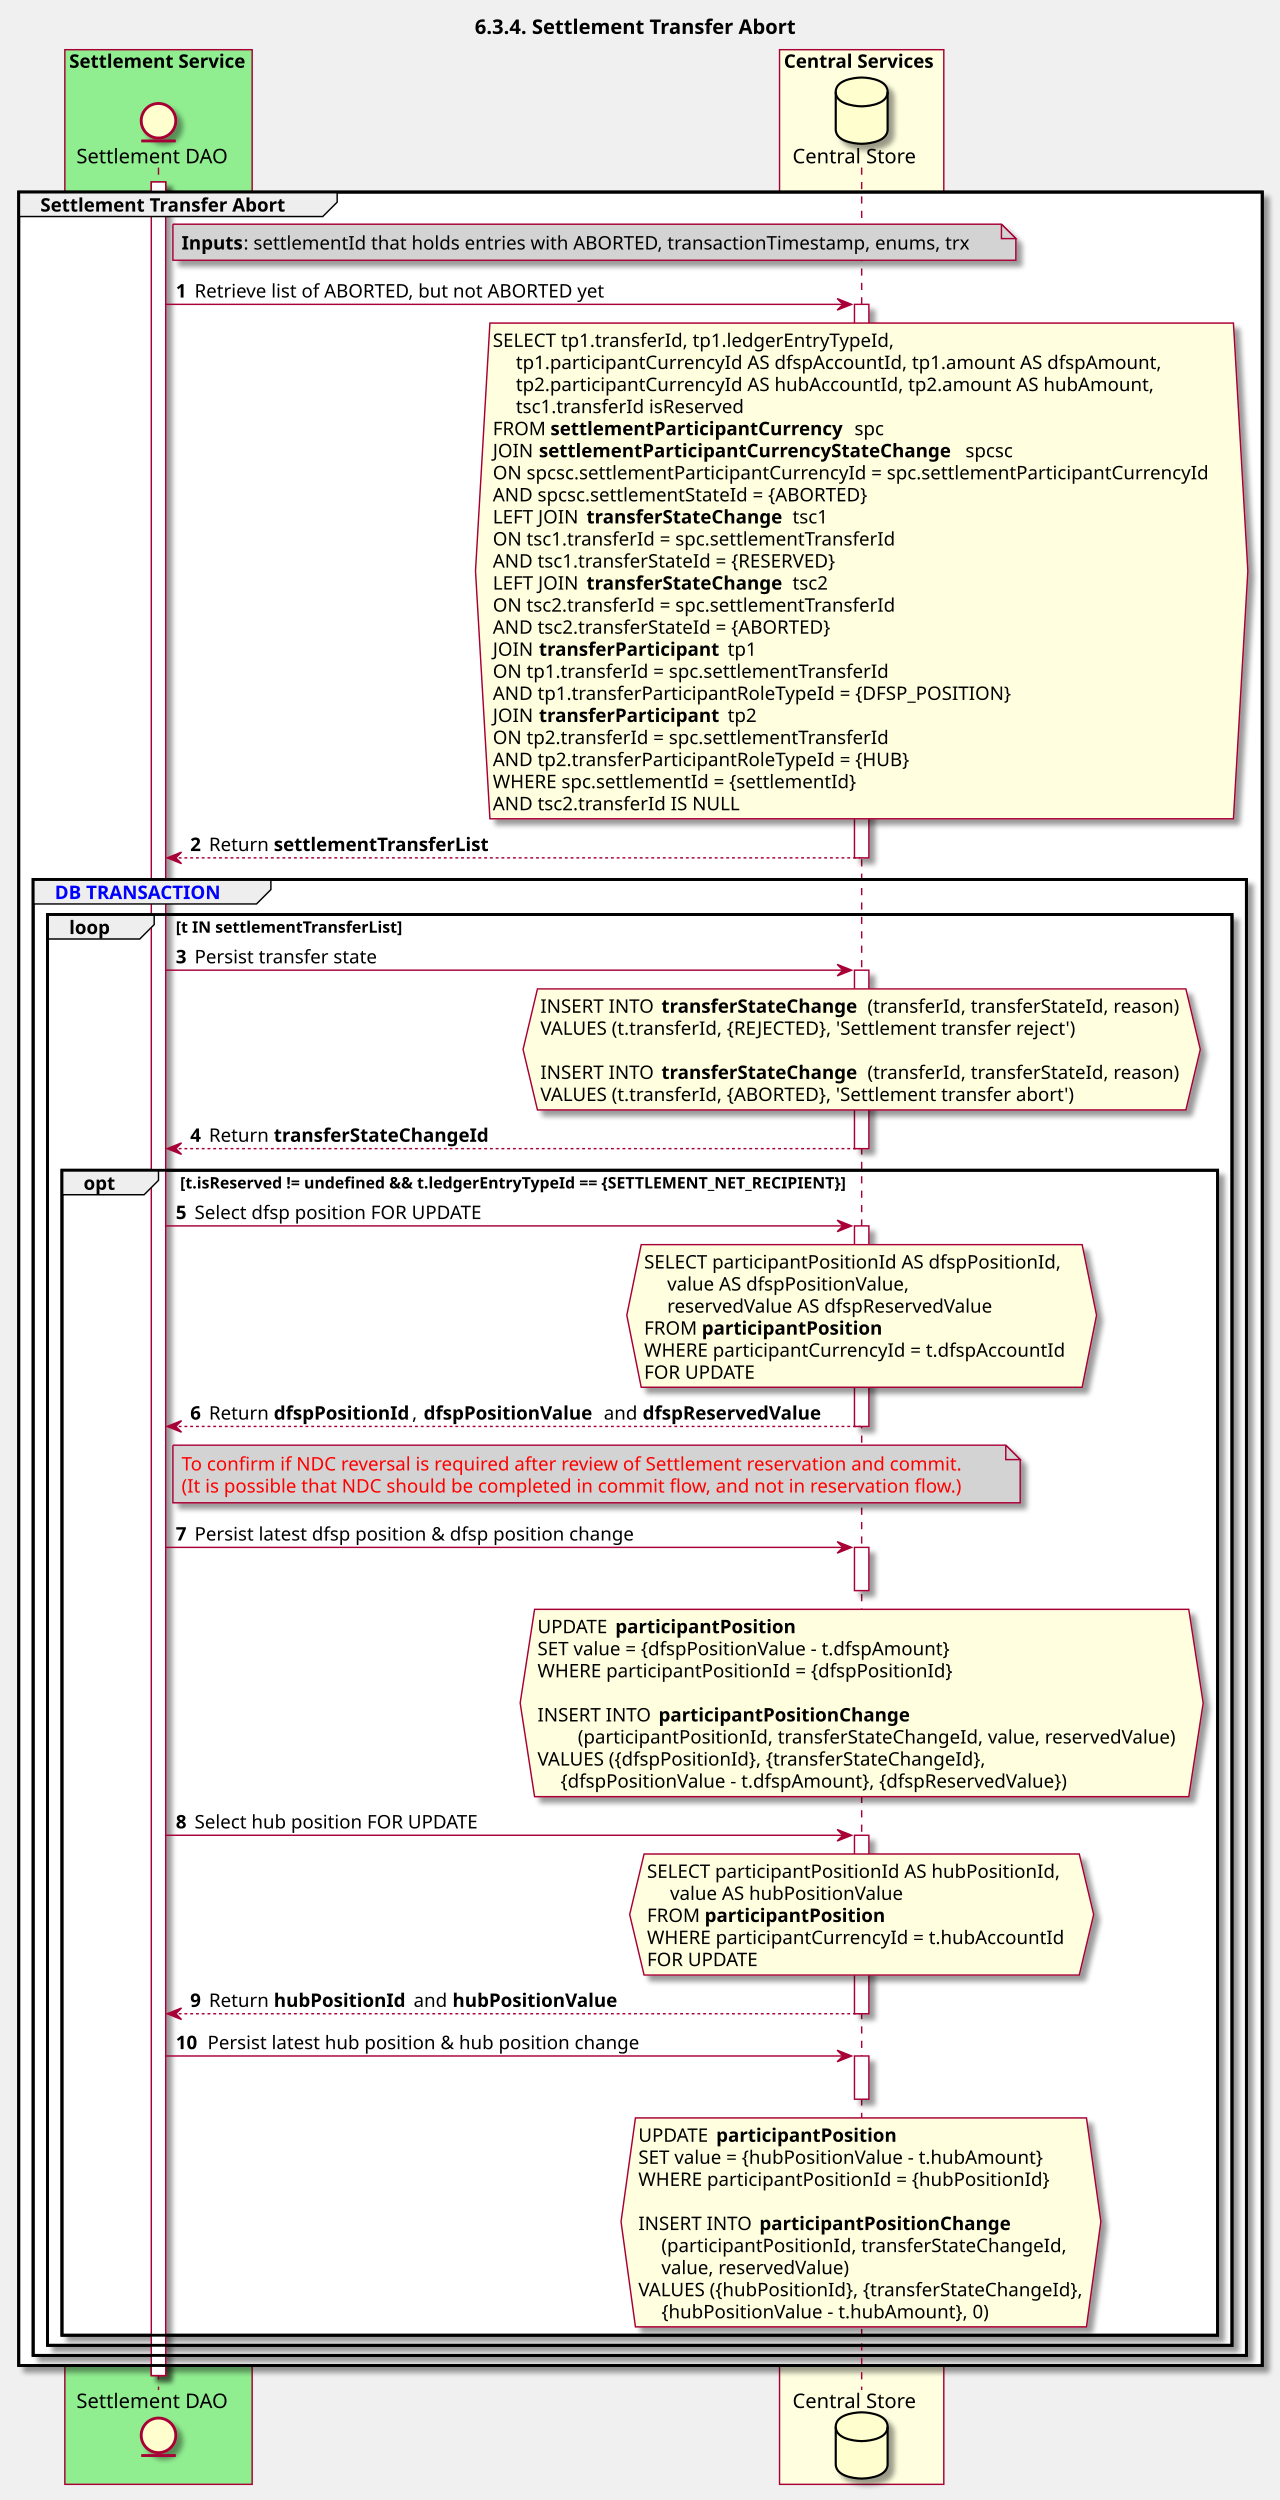
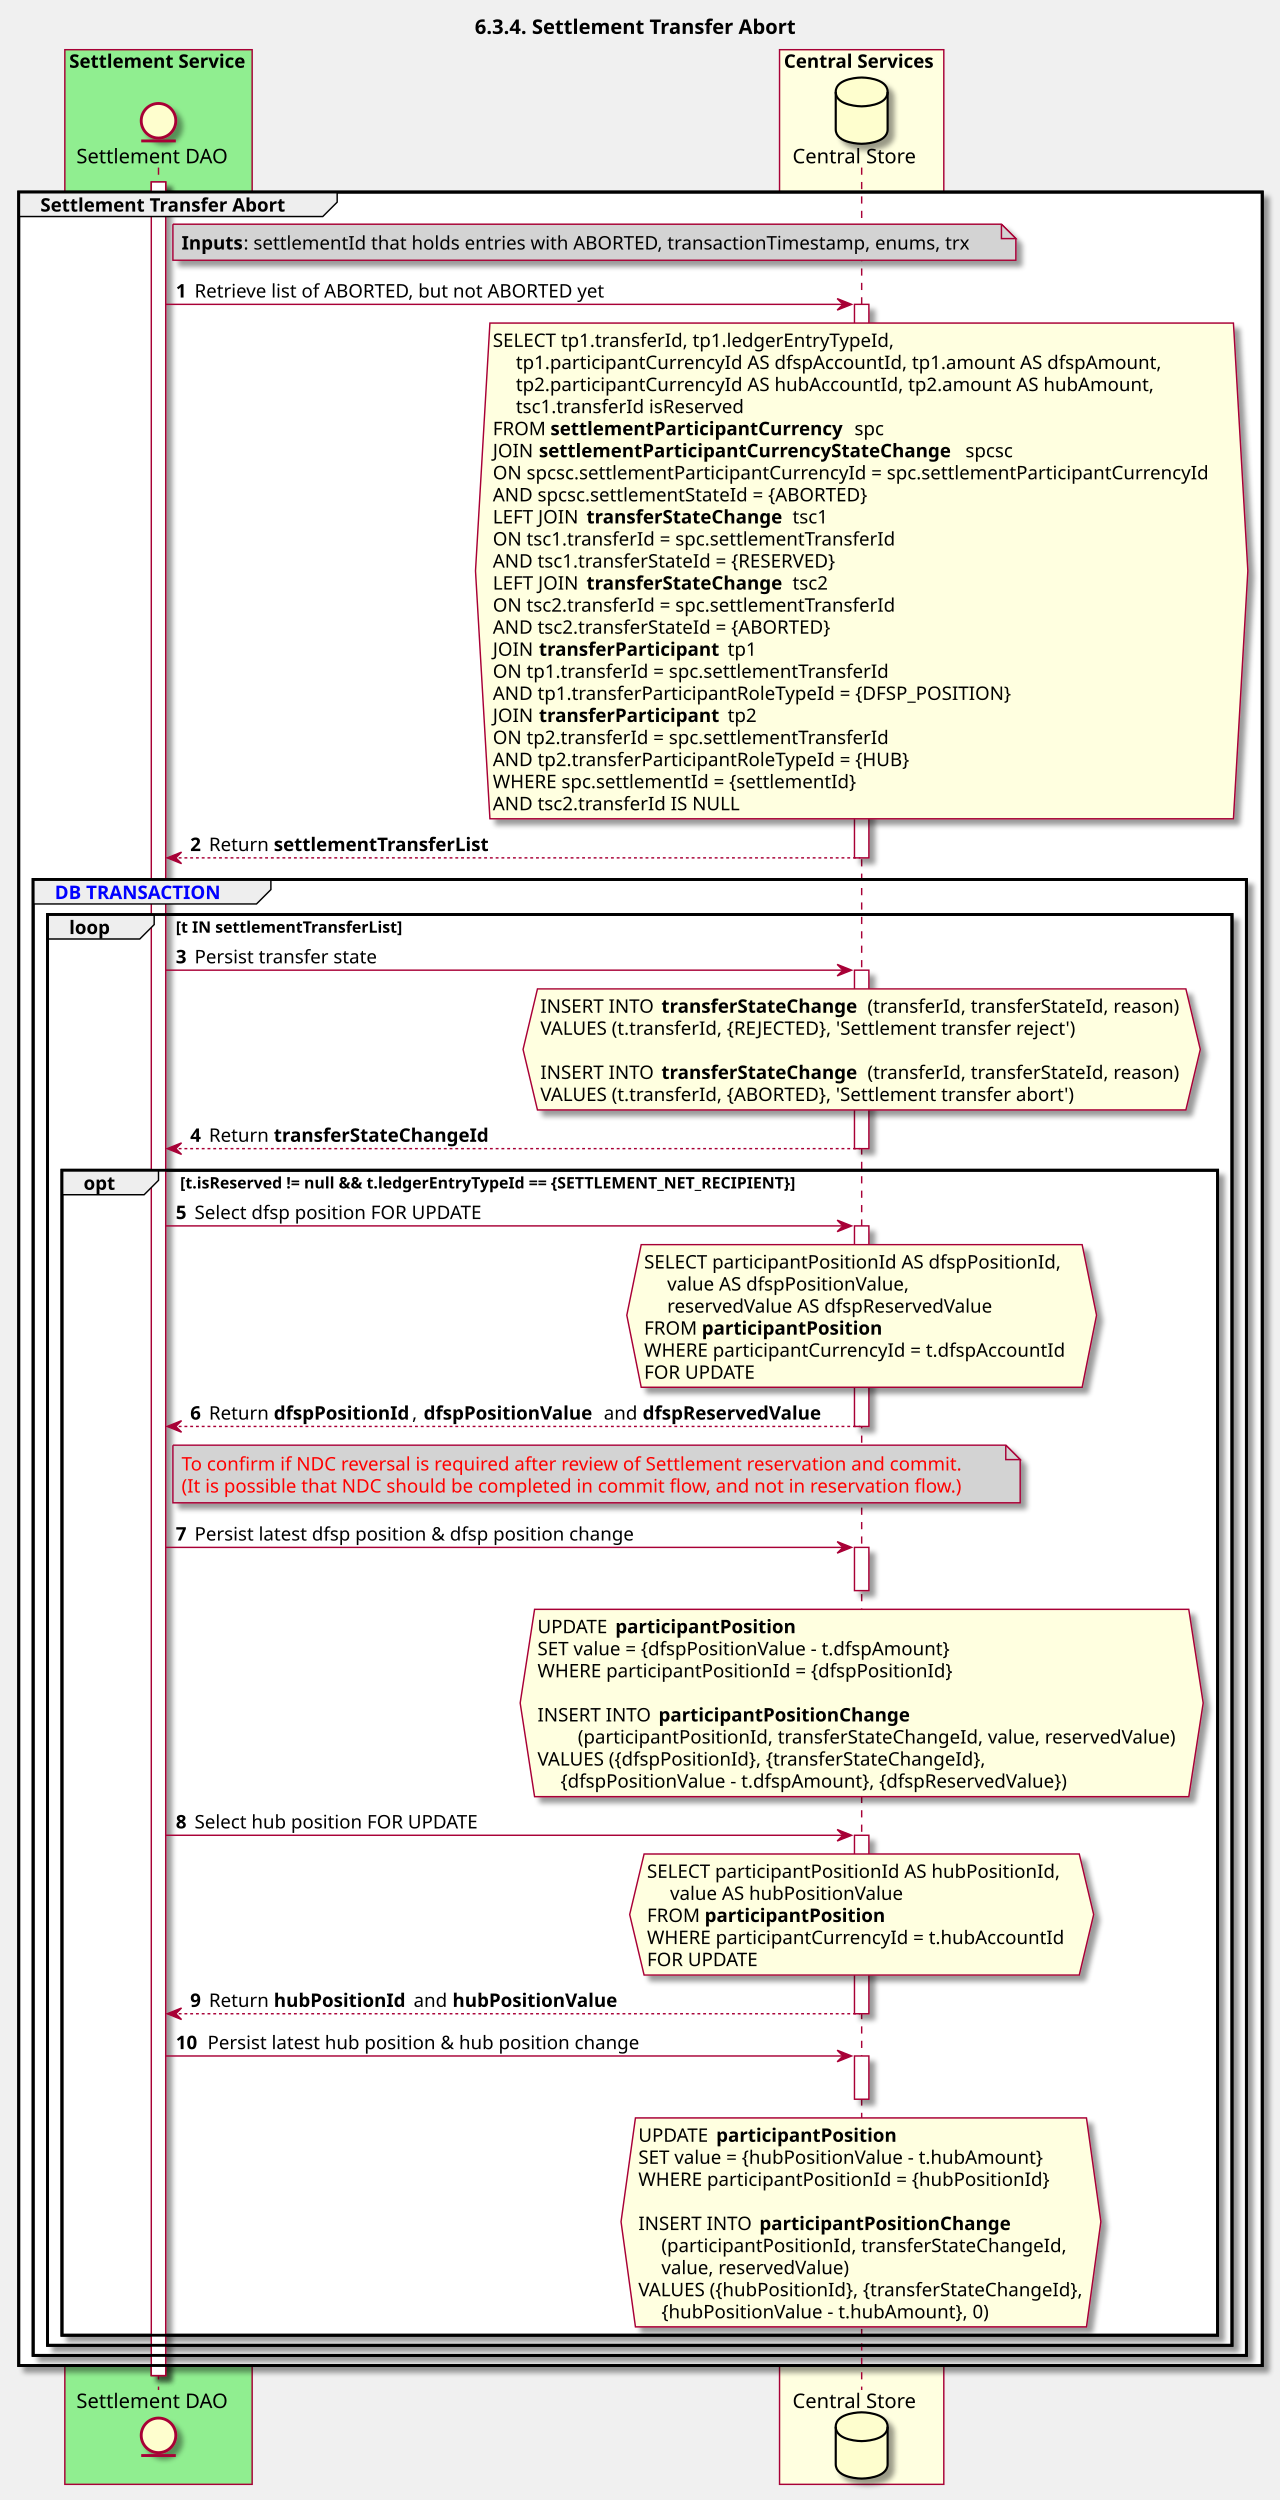
<svg xmlns="http://www.w3.org/2000/svg" contentScriptType="application/ecmascript" contentStyleType="text/css" height="1735px" preserveAspectRatio="none" style="width:888px;height:1735px;" version="1.1" viewBox="0 0 888 1735" width="888px" zoomAndPan="magnify">
  <defs>
-     <filter height="300%" id="f1p398axgw1b4i" width="300%" x="-1" y="-1">
+     <filter height="300%" id="f1mfyiy3y3qsz9" width="300%" x="-1" y="-1">
      <feGaussianBlur result="blurOut" stdDeviation="2.0" />
      <feColorMatrix in="blurOut" result="blurOut2" type="matrix" values="0 0 0 0 0 0 0 0 0 0 0 0 0 0 0 0 0 0 .4 0" />
      <feOffset dx="4.0" dy="4.0" in="blurOut2" result="blurOut3" />
      <feBlend in="SourceGraphic" in2="blurOut3" mode="normal" />
    </filter>
  </defs>
  <g>
    <text fill="#000000" font-family="sans-serif" font-size="14" font-weight="bold" lengthAdjust="spacingAndGlyphs" textLength="230" x="329.5" y="23.535">6.3.4. Settlement Transfer Abort</text>
    <rect fill="#90EE90" height="1689.647" style="stroke: #A80036; stroke-width: 1.0;" width="130" x="45" y="34.488" />
    <text fill="#000000" font-family="sans-serif" font-size="13" font-weight="bold" lengthAdjust="spacingAndGlyphs" textLength="124" x="48" y="47.057">Settlement Service</text>
    <rect fill="#FFFFE0" height="1689.647" style="stroke: #A80036; stroke-width: 1.0;" width="114" x="541" y="34.488" />
    <text fill="#000000" font-family="sans-serif" font-size="13" font-weight="bold" lengthAdjust="spacingAndGlyphs" textLength="108" x="544" y="47.057">Central Services</text>
-     <rect fill="#FFFFFF" filter="url(#f1p398axgw1b4i)" height="1522.359" style="stroke: #A80036; stroke-width: 1.0;" width="10" x="105" y="126.287" />
-     <rect fill="#FFFFFF" filter="url(#f1p398axgw1b4i)" height="384.143" style="stroke: #A80036; stroke-width: 1.0;" width="10" x="593" y="211.219" />
-     <rect fill="#FFFFFF" filter="url(#f1p398axgw1b4i)" height="123.863" style="stroke: #A80036; stroke-width: 1.0;" width="10" x="593" y="673.293" />
-     <rect fill="#FFFFFF" filter="url(#f1p398axgw1b4i)" height="139.174" style="stroke: #A80036; stroke-width: 1.0;" width="10" x="593" y="850.777" />
-     <rect fill="#FFFFFF" filter="url(#f1p398axgw1b4i)" height="30" style="stroke: #A80036; stroke-width: 1.0;" width="10" x="593" y="1073.883" />
-     <rect fill="#FFFFFF" filter="url(#f1p398axgw1b4i)" height="123.863" style="stroke: #A80036; stroke-width: 1.0;" width="10" x="593" y="1273.678" />
-     <rect fill="#FFFFFF" filter="url(#f1p398axgw1b4i)" height="30" style="stroke: #A80036; stroke-width: 1.0;" width="10" x="593" y="1426.852" />
-     <rect fill="#FFFFFF" filter="url(#f1p398axgw1b4i)" height="1508.359" style="stroke: #000000; stroke-width: 2.0;" width="863" x="13" y="133.287" />
-     <rect fill="#FFFFFF" filter="url(#f1p398axgw1b4i)" height="1024.285" style="stroke: #000000; stroke-width: 2.0;" width="842" x="23" y="610.361" />
-     <rect fill="#FFFFFF" filter="url(#f1p398axgw1b4i)" height="992.975" style="stroke: #000000; stroke-width: 2.0;" width="822" x="33" y="634.672" />
-     <rect fill="#FFFFFF" filter="url(#f1p398axgw1b4i)" height="808.49" style="stroke: #000000; stroke-width: 2.0;" width="802" x="43" y="812.156" />
+     <rect fill="#FFFFFF" filter="url(#f1mfyiy3y3qsz9)" height="1522.359" style="stroke: #A80036; stroke-width: 1.0;" width="10" x="105" y="126.287" />
+     <rect fill="#FFFFFF" filter="url(#f1mfyiy3y3qsz9)" height="384.143" style="stroke: #A80036; stroke-width: 1.0;" width="10" x="593" y="211.219" />
+     <rect fill="#FFFFFF" filter="url(#f1mfyiy3y3qsz9)" height="123.863" style="stroke: #A80036; stroke-width: 1.0;" width="10" x="593" y="673.293" />
+     <rect fill="#FFFFFF" filter="url(#f1mfyiy3y3qsz9)" height="139.174" style="stroke: #A80036; stroke-width: 1.0;" width="10" x="593" y="850.777" />
+     <rect fill="#FFFFFF" filter="url(#f1mfyiy3y3qsz9)" height="30" style="stroke: #A80036; stroke-width: 1.0;" width="10" x="593" y="1073.883" />
+     <rect fill="#FFFFFF" filter="url(#f1mfyiy3y3qsz9)" height="123.863" style="stroke: #A80036; stroke-width: 1.0;" width="10" x="593" y="1273.678" />
+     <rect fill="#FFFFFF" filter="url(#f1mfyiy3y3qsz9)" height="30" style="stroke: #A80036; stroke-width: 1.0;" width="10" x="593" y="1426.852" />
+     <rect fill="#FFFFFF" filter="url(#f1mfyiy3y3qsz9)" height="1508.359" style="stroke: #000000; stroke-width: 2.0;" width="863" x="13" y="133.287" />
+     <rect fill="#FFFFFF" filter="url(#f1mfyiy3y3qsz9)" height="1024.285" style="stroke: #000000; stroke-width: 2.0;" width="842" x="23" y="610.361" />
+     <rect fill="#FFFFFF" filter="url(#f1mfyiy3y3qsz9)" height="992.975" style="stroke: #000000; stroke-width: 2.0;" width="822" x="33" y="634.672" />
+     <rect fill="#FFFFFF" filter="url(#f1mfyiy3y3qsz9)" height="808.49" style="stroke: #000000; stroke-width: 2.0;" width="802" x="43" y="812.156" />
    <line style="stroke: #A80036; stroke-width: 1.0; stroke-dasharray: 5.0,5.0;" x1="110" x2="110" y1="116.287" y2="1658.647" />
    <line style="stroke: #A80036; stroke-width: 1.0; stroke-dasharray: 5.0,5.0;" x1="598" x2="598" y1="116.287" y2="1658.647" />
    <text fill="#000000" font-family="sans-serif" font-size="14" lengthAdjust="spacingAndGlyphs" textLength="108" x="53" y="113.334">Settlement DAO</text>
-     <ellipse cx="110" cy="83.799" fill="#FEFECE" filter="url(#f1p398axgw1b4i)" rx="12" ry="12" style="stroke: #A80036; stroke-width: 2.0;" />
+     <ellipse cx="110" cy="83.799" fill="#FEFECE" filter="url(#f1mfyiy3y3qsz9)" rx="12" ry="12" style="stroke: #A80036; stroke-width: 2.0;" />
    <line style="stroke: #A80036; stroke-width: 2.0;" x1="98" x2="122" y1="97.799" y2="97.799" />
    <text fill="#000000" font-family="sans-serif" font-size="14" lengthAdjust="spacingAndGlyphs" textLength="108" x="53" y="1671.182">Settlement DAO</text>
-     <ellipse cx="110" cy="1690.135" fill="#FEFECE" filter="url(#f1p398axgw1b4i)" rx="12" ry="12" style="stroke: #A80036; stroke-width: 2.0;" />
+     <ellipse cx="110" cy="1690.135" fill="#FEFECE" filter="url(#f1mfyiy3y3qsz9)" rx="12" ry="12" style="stroke: #A80036; stroke-width: 2.0;" />
    <line style="stroke: #A80036; stroke-width: 2.0;" x1="98" x2="122" y1="1704.135" y2="1704.135" />
    <text fill="#000000" font-family="sans-serif" font-size="14" lengthAdjust="spacingAndGlyphs" textLength="90" x="550" y="113.334">Central Store</text>
-     <path d="M580,63.799 C580,53.799 598,53.799 598,53.799 C598,53.799 616,53.799 616,63.799 L616,89.799 C616,99.799 598,99.799 598,99.799 C598,99.799 580,99.799 580,89.799 L580,63.799 " fill="#FEFECE" filter="url(#f1p398axgw1b4i)" style="stroke: #000000; stroke-width: 1.5;" />
+     <path d="M580,63.799 C580,53.799 598,53.799 598,53.799 C598,53.799 616,53.799 616,63.799 L616,89.799 C616,99.799 598,99.799 598,99.799 C598,99.799 580,99.799 580,89.799 L580,63.799 " fill="#FEFECE" filter="url(#f1mfyiy3y3qsz9)" style="stroke: #000000; stroke-width: 1.5;" />
    <path d="M580,63.799 C580,73.799 598,73.799 598,73.799 C598,73.799 616,73.799 616,63.799 " fill="none" style="stroke: #000000; stroke-width: 1.5;" />
    <text fill="#000000" font-family="sans-serif" font-size="14" lengthAdjust="spacingAndGlyphs" textLength="90" x="550" y="1671.182">Central Store</text>
-     <path d="M580,1684.135 C580,1674.135 598,1674.135 598,1674.135 C598,1674.135 616,1674.135 616,1684.135 L616,1710.135 C616,1720.135 598,1720.135 598,1720.135 C598,1720.135 580,1720.135 580,1710.135 L580,1684.135 " fill="#FEFECE" filter="url(#f1p398axgw1b4i)" style="stroke: #000000; stroke-width: 1.5;" />
+     <path d="M580,1684.135 C580,1674.135 598,1674.135 598,1674.135 C598,1674.135 616,1674.135 616,1684.135 L616,1710.135 C616,1720.135 598,1720.135 598,1720.135 C598,1720.135 580,1720.135 580,1710.135 L580,1684.135 " fill="#FEFECE" filter="url(#f1mfyiy3y3qsz9)" style="stroke: #000000; stroke-width: 1.5;" />
    <path d="M580,1684.135 C580,1694.135 598,1694.135 598,1694.135 C598,1694.135 616,1694.135 616,1684.135 " fill="none" style="stroke: #000000; stroke-width: 1.5;" />
-     <rect fill="#FFFFFF" filter="url(#f1p398axgw1b4i)" height="1522.359" style="stroke: #A80036; stroke-width: 1.0;" width="10" x="105" y="126.287" />
-     <rect fill="#FFFFFF" filter="url(#f1p398axgw1b4i)" height="384.143" style="stroke: #A80036; stroke-width: 1.0;" width="10" x="593" y="211.219" />
-     <rect fill="#FFFFFF" filter="url(#f1p398axgw1b4i)" height="123.863" style="stroke: #A80036; stroke-width: 1.0;" width="10" x="593" y="673.293" />
-     <rect fill="#FFFFFF" filter="url(#f1p398axgw1b4i)" height="139.174" style="stroke: #A80036; stroke-width: 1.0;" width="10" x="593" y="850.777" />
-     <rect fill="#FFFFFF" filter="url(#f1p398axgw1b4i)" height="30" style="stroke: #A80036; stroke-width: 1.0;" width="10" x="593" y="1073.883" />
-     <rect fill="#FFFFFF" filter="url(#f1p398axgw1b4i)" height="123.863" style="stroke: #A80036; stroke-width: 1.0;" width="10" x="593" y="1273.678" />
-     <rect fill="#FFFFFF" filter="url(#f1p398axgw1b4i)" height="30" style="stroke: #A80036; stroke-width: 1.0;" width="10" x="593" y="1426.852" />
+     <rect fill="#FFFFFF" filter="url(#f1mfyiy3y3qsz9)" height="1522.359" style="stroke: #A80036; stroke-width: 1.0;" width="10" x="105" y="126.287" />
+     <rect fill="#FFFFFF" filter="url(#f1mfyiy3y3qsz9)" height="384.143" style="stroke: #A80036; stroke-width: 1.0;" width="10" x="593" y="211.219" />
+     <rect fill="#FFFFFF" filter="url(#f1mfyiy3y3qsz9)" height="123.863" style="stroke: #A80036; stroke-width: 1.0;" width="10" x="593" y="673.293" />
+     <rect fill="#FFFFFF" filter="url(#f1mfyiy3y3qsz9)" height="139.174" style="stroke: #A80036; stroke-width: 1.0;" width="10" x="593" y="850.777" />
+     <rect fill="#FFFFFF" filter="url(#f1mfyiy3y3qsz9)" height="30" style="stroke: #A80036; stroke-width: 1.0;" width="10" x="593" y="1073.883" />
+     <rect fill="#FFFFFF" filter="url(#f1mfyiy3y3qsz9)" height="123.863" style="stroke: #A80036; stroke-width: 1.0;" width="10" x="593" y="1273.678" />
+     <rect fill="#FFFFFF" filter="url(#f1mfyiy3y3qsz9)" height="30" style="stroke: #A80036; stroke-width: 1.0;" width="10" x="593" y="1426.852" />
    <path d="M13,133.287 L234,133.287 L234,140.287 L224,150.287 L13,150.287 L13,133.287 " fill="#EEEEEE" style="stroke: #000000; stroke-width: 1.0;" />
    <rect fill="none" height="1508.359" style="stroke: #000000; stroke-width: 2.0;" width="863" x="13" y="133.287" />
    <text fill="#000000" font-family="sans-serif" font-size="13" font-weight="bold" lengthAdjust="spacingAndGlyphs" textLength="176" x="28" y="146.856">Settlement Transfer Abort</text>
-     <path d="M120,155.598 L120,180.598 L705,180.598 L705,165.598 L695,155.598 L120,155.598 " fill="#D3D3D3" filter="url(#f1p398axgw1b4i)" style="stroke: #A80036; stroke-width: 1.0;" />
+     <path d="M120,155.598 L120,180.598 L705,180.598 L705,165.598 L695,155.598 L120,155.598 " fill="#D3D3D3" filter="url(#f1mfyiy3y3qsz9)" style="stroke: #A80036; stroke-width: 1.0;" />
    <path d="M695,155.598 L695,165.598 L705,165.598 L695,155.598 " fill="#D3D3D3" style="stroke: #A80036; stroke-width: 1.0;" />
    <text fill="#000000" font-family="sans-serif" font-size="13" font-weight="bold" lengthAdjust="spacingAndGlyphs" textLength="43" x="126" y="173.166">Inputs</text>
    <text fill="#000000" font-family="sans-serif" font-size="13" lengthAdjust="spacingAndGlyphs" textLength="521" x="169" y="173.166">: settlementId that holds entries with ABORTED, transactionTimestamp, enums, trx</text>
    <polygon fill="#A80036" points="581,207.219,591,211.219,581,215.219,585,211.219" style="stroke: #A80036; stroke-width: 1.0;" />
    <line style="stroke: #A80036; stroke-width: 1.0;" x1="115" x2="587" y1="211.219" y2="211.219" />
    <text fill="#000000" font-family="sans-serif" font-size="13" font-weight="bold" lengthAdjust="spacingAndGlyphs" textLength="9" x="122" y="206.477">1</text>
    <text fill="#000000" font-family="sans-serif" font-size="13" lengthAdjust="spacingAndGlyphs" textLength="294" x="135" y="206.477">Retrieve list of ABORTED, but not ABORTED yet</text>
-     <polygon fill="#FFFFE0" filter="url(#f1p398axgw1b4i)" points="340,224.219,856,224.219,866,396.219,856,568.219,340,568.219,330,396.219,340,224.219" style="stroke: #A80036; stroke-width: 1.0;" />
+     <polygon fill="#FFFFE0" filter="url(#f1mfyiy3y3qsz9)" points="340,224.219,856,224.219,866,396.219,856,568.219,340,568.219,330,396.219,340,224.219" style="stroke: #A80036; stroke-width: 1.0;" />
    <text fill="#000000" font-family="sans-serif" font-size="13" lengthAdjust="spacingAndGlyphs" textLength="285" x="342" y="240.787">SELECT tp1.transferId, tp1.ledgerEntryTypeId,</text>
    <text fill="#000000" font-family="sans-serif" font-size="13" lengthAdjust="spacingAndGlyphs" textLength="464" x="358" y="256.098">tp1.participantCurrencyId AS dfspAccountId, tp1.amount AS dfspAmount,</text>
    <text fill="#000000" font-family="sans-serif" font-size="13" lengthAdjust="spacingAndGlyphs" textLength="456" x="358" y="271.408">tp2.participantCurrencyId AS hubAccountId, tp2.amount AS hubAmount,</text>
    <text fill="#000000" font-family="sans-serif" font-size="13" lengthAdjust="spacingAndGlyphs" textLength="163" x="358" y="286.719">tsc1.transferId isReserved</text>
    <text fill="#000000" font-family="sans-serif" font-size="13" lengthAdjust="spacingAndGlyphs" textLength="36" x="342" y="302.029">FROM</text>
    <text fill="#000000" font-family="sans-serif" font-size="13" font-weight="bold" lengthAdjust="spacingAndGlyphs" textLength="207" x="382" y="302.029">settlementParticipantCurrency</text>
    <text fill="#000000" font-family="sans-serif" font-size="13" lengthAdjust="spacingAndGlyphs" textLength="22" x="593" y="302.029">spc</text>
    <text fill="#000000" font-family="sans-serif" font-size="13" lengthAdjust="spacingAndGlyphs" textLength="28" x="342" y="317.34">JOIN</text>
    <text fill="#000000" font-family="sans-serif" font-size="13" font-weight="bold" lengthAdjust="spacingAndGlyphs" textLength="292" x="374" y="317.34">settlementParticipantCurrencyStateChange</text>
    <text fill="#000000" font-family="sans-serif" font-size="13" lengthAdjust="spacingAndGlyphs" textLength="36" x="670" y="317.34">spcsc</text>
    <text fill="#000000" font-family="sans-serif" font-size="13" lengthAdjust="spacingAndGlyphs" textLength="512" x="342" y="332.65">ON spcsc.settlementParticipantCurrencyId = spc.settlementParticipantCurrencyId</text>
    <text fill="#000000" font-family="sans-serif" font-size="13" lengthAdjust="spacingAndGlyphs" textLength="268" x="342" y="347.961">AND spcsc.settlementStateId = {ABORTED}</text>
    <text fill="#000000" font-family="sans-serif" font-size="13" lengthAdjust="spacingAndGlyphs" textLength="61" x="342" y="363.272">LEFT JOIN</text>
    <text fill="#000000" font-family="sans-serif" font-size="13" font-weight="bold" lengthAdjust="spacingAndGlyphs" textLength="139" x="407" y="363.272">transferStateChange</text>
    <text fill="#000000" font-family="sans-serif" font-size="13" lengthAdjust="spacingAndGlyphs" textLength="27" x="550" y="363.272">tsc1</text>
    <text fill="#000000" font-family="sans-serif" font-size="13" lengthAdjust="spacingAndGlyphs" textLength="291" x="342" y="378.582">ON tsc1.transferId = spc.settlementTransferId</text>
    <text fill="#000000" font-family="sans-serif" font-size="13" lengthAdjust="spacingAndGlyphs" textLength="244" x="342" y="393.893">AND tsc1.transferStateId = {RESERVED}</text>
    <text fill="#000000" font-family="sans-serif" font-size="13" lengthAdjust="spacingAndGlyphs" textLength="61" x="342" y="409.203">LEFT JOIN</text>
    <text fill="#000000" font-family="sans-serif" font-size="13" font-weight="bold" lengthAdjust="spacingAndGlyphs" textLength="139" x="407" y="409.203">transferStateChange</text>
    <text fill="#000000" font-family="sans-serif" font-size="13" lengthAdjust="spacingAndGlyphs" textLength="27" x="550" y="409.203">tsc2</text>
    <text fill="#000000" font-family="sans-serif" font-size="13" lengthAdjust="spacingAndGlyphs" textLength="291" x="342" y="424.514">ON tsc2.transferId = spc.settlementTransferId</text>
    <text fill="#000000" font-family="sans-serif" font-size="13" lengthAdjust="spacingAndGlyphs" textLength="241" x="342" y="439.824">AND tsc2.transferStateId = {ABORTED}</text>
    <text fill="#000000" font-family="sans-serif" font-size="13" lengthAdjust="spacingAndGlyphs" textLength="28" x="342" y="455.135">JOIN</text>
    <text fill="#000000" font-family="sans-serif" font-size="13" font-weight="bold" lengthAdjust="spacingAndGlyphs" textLength="127" x="374" y="455.135">transferParticipant</text>
    <text fill="#000000" font-family="sans-serif" font-size="13" lengthAdjust="spacingAndGlyphs" textLength="21" x="505" y="455.135">tp1</text>
    <text fill="#000000" font-family="sans-serif" font-size="13" lengthAdjust="spacingAndGlyphs" textLength="285" x="342" y="470.445">ON tp1.transferId = spc.settlementTransferId</text>
    <text fill="#000000" font-family="sans-serif" font-size="13" lengthAdjust="spacingAndGlyphs" textLength="367" x="342" y="485.756">AND tp1.transferParticipantRoleTypeId = {DFSP_POSITION}</text>
    <text fill="#000000" font-family="sans-serif" font-size="13" lengthAdjust="spacingAndGlyphs" textLength="28" x="342" y="501.066">JOIN</text>
    <text fill="#000000" font-family="sans-serif" font-size="13" font-weight="bold" lengthAdjust="spacingAndGlyphs" textLength="127" x="374" y="501.066">transferParticipant</text>
    <text fill="#000000" font-family="sans-serif" font-size="13" lengthAdjust="spacingAndGlyphs" textLength="21" x="505" y="501.066">tp2</text>
    <text fill="#000000" font-family="sans-serif" font-size="13" lengthAdjust="spacingAndGlyphs" textLength="285" x="342" y="516.377">ON tp2.transferId = spc.settlementTransferId</text>
    <text fill="#000000" font-family="sans-serif" font-size="13" lengthAdjust="spacingAndGlyphs" textLength="295" x="342" y="531.688">AND tp2.transferParticipantRoleTypeId = {HUB}</text>
    <text fill="#000000" font-family="sans-serif" font-size="13" lengthAdjust="spacingAndGlyphs" textLength="257" x="342" y="546.998">WHERE spc.settlementId = {settlementId}</text>
    <text fill="#000000" font-family="sans-serif" font-size="13" lengthAdjust="spacingAndGlyphs" textLength="177" x="342" y="562.309">AND tsc2.transferId IS NULL</text>
    <polygon fill="#A80036" points="126,591.361,116,595.361,126,599.361,122,595.361" style="stroke: #A80036; stroke-width: 1.0;" />
    <line style="stroke: #A80036; stroke-width: 1.0; stroke-dasharray: 2.0,2.0;" x1="120" x2="597" y1="595.361" y2="595.361" />
    <text fill="#000000" font-family="sans-serif" font-size="13" font-weight="bold" lengthAdjust="spacingAndGlyphs" textLength="9" x="132" y="590.619">2</text>
    <text fill="#000000" font-family="sans-serif" font-size="13" lengthAdjust="spacingAndGlyphs" textLength="41" x="145" y="590.619">Return</text>
    <text fill="#000000" font-family="sans-serif" font-size="13" font-weight="bold" lengthAdjust="spacingAndGlyphs" textLength="154" x="190" y="590.619">settlementTransferList</text>
    <path d="M23,610.361 L188,610.361 L188,617.361 L178,627.361 L23,627.361 L23,610.361 " fill="#EEEEEE" style="stroke: #000000; stroke-width: 1.0;" />
    <rect fill="none" height="1024.285" style="stroke: #000000; stroke-width: 2.0;" width="842" x="23" y="610.361" />
    <text fill="#0000FF" font-family="sans-serif" font-size="13" font-weight="bold" lengthAdjust="spacingAndGlyphs" textLength="120" x="38" y="623.93">DB TRANSACTION</text>
    <path d="M33,634.672 L107,634.672 L107,641.672 L97,651.672 L33,651.672 L33,634.672 " fill="#EEEEEE" style="stroke: #000000; stroke-width: 1.0;" />
    <rect fill="none" height="992.975" style="stroke: #000000; stroke-width: 2.0;" width="822" x="33" y="634.672" />
    <text fill="#000000" font-family="sans-serif" font-size="13" font-weight="bold" lengthAdjust="spacingAndGlyphs" textLength="29" x="48" y="648.24">loop</text>
    <text fill="#000000" font-family="sans-serif" font-size="11" font-weight="bold" lengthAdjust="spacingAndGlyphs" textLength="158" x="122" y="647.307">[t IN settlementTransferList]</text>
    <polygon fill="#A80036" points="581,669.293,591,673.293,581,677.293,585,673.293" style="stroke: #A80036; stroke-width: 1.0;" />
    <line style="stroke: #A80036; stroke-width: 1.0;" x1="115" x2="587" y1="673.293" y2="673.293" />
    <text fill="#000000" font-family="sans-serif" font-size="13" font-weight="bold" lengthAdjust="spacingAndGlyphs" textLength="9" x="122" y="668.551">3</text>
    <text fill="#000000" font-family="sans-serif" font-size="13" lengthAdjust="spacingAndGlyphs" textLength="130" x="135" y="668.551">Persist transfer state</text>
-     <polygon fill="#FFFFE0" filter="url(#f1p398axgw1b4i)" points="373,686.293,823,686.293,833,728.293,823,770.293,373,770.293,363,728.293,373,686.293" style="stroke: #A80036; stroke-width: 1.0;" />
+     <polygon fill="#FFFFE0" filter="url(#f1mfyiy3y3qsz9)" points="373,686.293,823,686.293,833,728.293,823,770.293,373,770.293,363,728.293,373,686.293" style="stroke: #A80036; stroke-width: 1.0;" />
    <text fill="#000000" font-family="sans-serif" font-size="13" lengthAdjust="spacingAndGlyphs" textLength="80" x="375" y="702.861">INSERT INTO</text>
    <text fill="#000000" font-family="sans-serif" font-size="13" font-weight="bold" lengthAdjust="spacingAndGlyphs" textLength="139" x="459" y="702.861">transferStateChange</text>
    <text fill="#000000" font-family="sans-serif" font-size="13" lengthAdjust="spacingAndGlyphs" textLength="219" x="602" y="702.861">(transferId, transferStateId, reason)</text>
    <text fill="#000000" font-family="sans-serif" font-size="13" lengthAdjust="spacingAndGlyphs" textLength="378" x="375" y="718.172">VALUES (t.transferId, {REJECTED}, 'Settlement transfer reject')</text>
    <text fill="#000000" font-family="sans-serif" font-size="13" lengthAdjust="spacingAndGlyphs" textLength="0" x="379" y="733.482" />
    <text fill="#000000" font-family="sans-serif" font-size="13" lengthAdjust="spacingAndGlyphs" textLength="80" x="375" y="748.793">INSERT INTO</text>
    <text fill="#000000" font-family="sans-serif" font-size="13" font-weight="bold" lengthAdjust="spacingAndGlyphs" textLength="139" x="459" y="748.793">transferStateChange</text>
    <text fill="#000000" font-family="sans-serif" font-size="13" lengthAdjust="spacingAndGlyphs" textLength="219" x="602" y="748.793">(transferId, transferStateId, reason)</text>
    <text fill="#000000" font-family="sans-serif" font-size="13" lengthAdjust="spacingAndGlyphs" textLength="375" x="375" y="764.104">VALUES (t.transferId, {ABORTED}, 'Settlement transfer abort')</text>
    <polygon fill="#A80036" points="126,793.156,116,797.156,126,801.156,122,797.156" style="stroke: #A80036; stroke-width: 1.0;" />
    <line style="stroke: #A80036; stroke-width: 1.0; stroke-dasharray: 2.0,2.0;" x1="120" x2="597" y1="797.156" y2="797.156" />
    <text fill="#000000" font-family="sans-serif" font-size="13" font-weight="bold" lengthAdjust="spacingAndGlyphs" textLength="9" x="132" y="792.414">4</text>
    <text fill="#000000" font-family="sans-serif" font-size="13" lengthAdjust="spacingAndGlyphs" textLength="41" x="145" y="792.414">Return</text>
    <text fill="#000000" font-family="sans-serif" font-size="13" font-weight="bold" lengthAdjust="spacingAndGlyphs" textLength="152" x="190" y="792.414">transferStateChangeId</text>
    <path d="M43,812.156 L110,812.156 L110,819.156 L100,829.156 L43,829.156 L43,812.156 " fill="#EEEEEE" style="stroke: #000000; stroke-width: 1.0;" />
    <rect fill="none" height="808.49" style="stroke: #000000; stroke-width: 2.0;" width="802" x="43" y="812.156" />
    <text fill="#000000" font-family="sans-serif" font-size="13" font-weight="bold" lengthAdjust="spacingAndGlyphs" textLength="22" x="58" y="825.725">opt</text>
-     <text fill="#000000" font-family="sans-serif" font-size="11" font-weight="bold" lengthAdjust="spacingAndGlyphs" textLength="490" x="125" y="824.791">[t.isReserved != undefined &amp;&amp; t.ledgerEntryTypeId == {SETTLEMENT_NET_RECIPIENT}]</text>
+     <text fill="#000000" font-family="sans-serif" font-size="11" font-weight="bold" lengthAdjust="spacingAndGlyphs" textLength="456" x="125" y="824.791">[t.isReserved != null &amp;&amp; t.ledgerEntryTypeId == {SETTLEMENT_NET_RECIPIENT}]</text>
    <polygon fill="#A80036" points="581,846.777,591,850.777,581,854.777,585,850.777" style="stroke: #A80036; stroke-width: 1.0;" />
    <line style="stroke: #A80036; stroke-width: 1.0;" x1="115" x2="587" y1="850.777" y2="850.777" />
    <text fill="#000000" font-family="sans-serif" font-size="13" font-weight="bold" lengthAdjust="spacingAndGlyphs" textLength="9" x="122" y="846.035">5</text>
    <text fill="#000000" font-family="sans-serif" font-size="13" lengthAdjust="spacingAndGlyphs" textLength="208" x="135" y="846.035">Select dfsp position FOR UPDATE</text>
-     <polygon fill="#FFFFE0" filter="url(#f1p398axgw1b4i)" points="445,863.777,751,863.777,761,912.777,751,962.777,445,962.777,435,912.777,445,863.777" style="stroke: #A80036; stroke-width: 1.0;" />
+     <polygon fill="#FFFFE0" filter="url(#f1mfyiy3y3qsz9)" points="445,863.777,751,863.777,761,912.777,751,962.777,445,962.777,435,912.777,445,863.777" style="stroke: #A80036; stroke-width: 1.0;" />
    <text fill="#000000" font-family="sans-serif" font-size="13" lengthAdjust="spacingAndGlyphs" textLength="299" x="447" y="880.346">SELECT participantPositionId AS dfspPositionId,</text>
    <text fill="#000000" font-family="sans-serif" font-size="13" lengthAdjust="spacingAndGlyphs" textLength="174" x="463" y="895.656">value AS dfspPositionValue,</text>
    <text fill="#000000" font-family="sans-serif" font-size="13" lengthAdjust="spacingAndGlyphs" textLength="229" x="463" y="910.967">reservedValue AS dfspReservedValue</text>
    <text fill="#000000" font-family="sans-serif" font-size="13" lengthAdjust="spacingAndGlyphs" textLength="36" x="447" y="926.277">FROM</text>
    <text fill="#000000" font-family="sans-serif" font-size="13" font-weight="bold" lengthAdjust="spacingAndGlyphs" textLength="127" x="487" y="926.277">participantPosition</text>
    <text fill="#000000" font-family="sans-serif" font-size="13" lengthAdjust="spacingAndGlyphs" textLength="302" x="447" y="941.588">WHERE participantCurrencyId = t.dfspAccountId</text>
    <text fill="#000000" font-family="sans-serif" font-size="13" lengthAdjust="spacingAndGlyphs" textLength="79" x="447" y="956.898">FOR UPDATE</text>
    <polygon fill="#A80036" points="126,985.951,116,989.951,126,993.951,122,989.951" style="stroke: #A80036; stroke-width: 1.0;" />
    <line style="stroke: #A80036; stroke-width: 1.0; stroke-dasharray: 2.0,2.0;" x1="120" x2="597" y1="989.951" y2="989.951" />
    <text fill="#000000" font-family="sans-serif" font-size="13" font-weight="bold" lengthAdjust="spacingAndGlyphs" textLength="9" x="132" y="985.209">6</text>
    <text fill="#000000" font-family="sans-serif" font-size="13" lengthAdjust="spacingAndGlyphs" textLength="41" x="145" y="985.209">Return</text>
    <text fill="#000000" font-family="sans-serif" font-size="13" font-weight="bold" lengthAdjust="spacingAndGlyphs" textLength="96" x="190" y="985.209">dfspPositionId</text>
    <text fill="#000000" font-family="sans-serif" font-size="13" lengthAdjust="spacingAndGlyphs" textLength="4" x="286" y="985.209">,</text>
    <text fill="#000000" font-family="sans-serif" font-size="13" font-weight="bold" lengthAdjust="spacingAndGlyphs" textLength="121" x="294" y="985.209">dfspPositionValue</text>
    <text fill="#000000" font-family="sans-serif" font-size="13" lengthAdjust="spacingAndGlyphs" textLength="23" x="419" y="985.209">and</text>
    <text fill="#000000" font-family="sans-serif" font-size="13" font-weight="bold" lengthAdjust="spacingAndGlyphs" textLength="131" x="446" y="985.209">dfspReservedValue</text>
-     <path d="M120,1002.951 L120,1042.951 L708,1042.951 L708,1012.951 L698,1002.951 L120,1002.951 " fill="#D3D3D3" filter="url(#f1p398axgw1b4i)" style="stroke: #A80036; stroke-width: 1.0;" />
+     <path d="M120,1002.951 L120,1042.951 L708,1042.951 L708,1012.951 L698,1002.951 L120,1002.951 " fill="#D3D3D3" filter="url(#f1mfyiy3y3qsz9)" style="stroke: #A80036; stroke-width: 1.0;" />
    <path d="M698,1002.951 L698,1012.951 L708,1012.951 L698,1002.951 " fill="#D3D3D3" style="stroke: #A80036; stroke-width: 1.0;" />
    <text fill="#FF0000" font-family="sans-serif" font-size="13" lengthAdjust="spacingAndGlyphs" textLength="561" x="126" y="1020.519">To confirm if NDC reversal is required after review of Settlement reservation and commit.</text>
    <text fill="#FF0000" font-family="sans-serif" font-size="13" lengthAdjust="spacingAndGlyphs" textLength="567" x="126" y="1035.83">(It is possible that NDC should be completed in commit flow, and not in reservation flow.)</text>
    <polygon fill="#A80036" points="581,1069.883,591,1073.883,581,1077.883,585,1073.883" style="stroke: #A80036; stroke-width: 1.0;" />
    <line style="stroke: #A80036; stroke-width: 1.0;" x1="115" x2="587" y1="1073.883" y2="1073.883" />
    <text fill="#000000" font-family="sans-serif" font-size="13" font-weight="bold" lengthAdjust="spacingAndGlyphs" textLength="9" x="122" y="1069.141">7</text>
    <text fill="#000000" font-family="sans-serif" font-size="13" lengthAdjust="spacingAndGlyphs" textLength="319" x="135" y="1069.141">Persist latest dfsp position &amp; dfsp position change</text>
-     <polygon fill="#FFFFE0" filter="url(#f1p398axgw1b4i)" points="371,1116.883,825,1116.883,835,1181.883,825,1246.883,371,1246.883,361,1181.883,371,1116.883" style="stroke: #A80036; stroke-width: 1.0;" />
+     <polygon fill="#FFFFE0" filter="url(#f1mfyiy3y3qsz9)" points="371,1116.883,825,1116.883,835,1181.883,825,1246.883,371,1246.883,361,1181.883,371,1116.883" style="stroke: #A80036; stroke-width: 1.0;" />
    <text fill="#000000" font-family="sans-serif" font-size="13" lengthAdjust="spacingAndGlyphs" textLength="50" x="373" y="1133.451">UPDATE</text>
    <text fill="#000000" font-family="sans-serif" font-size="13" font-weight="bold" lengthAdjust="spacingAndGlyphs" textLength="127" x="427" y="1133.451">participantPosition</text>
    <text fill="#000000" font-family="sans-serif" font-size="13" lengthAdjust="spacingAndGlyphs" textLength="301" x="373" y="1148.762">SET value = {dfspPositionValue - t.dfspAmount}</text>
    <text fill="#000000" font-family="sans-serif" font-size="13" lengthAdjust="spacingAndGlyphs" textLength="295" x="373" y="1164.072">WHERE participantPositionId = {dfspPositionId}</text>
    <text fill="#000000" font-family="sans-serif" font-size="13" lengthAdjust="spacingAndGlyphs" textLength="0" x="377" y="1179.383" />
    <text fill="#000000" font-family="sans-serif" font-size="13" lengthAdjust="spacingAndGlyphs" textLength="80" x="373" y="1194.693">INSERT INTO</text>
    <text fill="#000000" font-family="sans-serif" font-size="13" font-weight="bold" lengthAdjust="spacingAndGlyphs" textLength="179" x="457" y="1194.693">participantPositionChange</text>
    <text fill="#000000" font-family="sans-serif" font-size="13" lengthAdjust="spacingAndGlyphs" textLength="422" x="401" y="1210.004">(participantPositionId, transferStateChangeId, value, reservedValue)</text>
    <text fill="#000000" font-family="sans-serif" font-size="13" lengthAdjust="spacingAndGlyphs" textLength="313" x="373" y="1225.314">VALUES ({dfspPositionId}, {transferStateChangeId},</text>
    <text fill="#000000" font-family="sans-serif" font-size="13" lengthAdjust="spacingAndGlyphs" textLength="362" x="389" y="1240.625">{dfspPositionValue - t.dfspAmount}, {dfspReservedValue})</text>
    <polygon fill="#A80036" points="581,1269.678,591,1273.678,581,1277.678,585,1273.678" style="stroke: #A80036; stroke-width: 1.0;" />
    <line style="stroke: #A80036; stroke-width: 1.0;" x1="115" x2="587" y1="1273.678" y2="1273.678" />
    <text fill="#000000" font-family="sans-serif" font-size="13" font-weight="bold" lengthAdjust="spacingAndGlyphs" textLength="9" x="122" y="1268.936">8</text>
    <text fill="#000000" font-family="sans-serif" font-size="13" lengthAdjust="spacingAndGlyphs" textLength="204" x="135" y="1268.936">Select hub position FOR UPDATE</text>
-     <polygon fill="#FFFFE0" filter="url(#f1p398axgw1b4i)" points="447,1286.678,749,1286.678,759,1328.678,749,1370.678,447,1370.678,437,1328.678,447,1286.678" style="stroke: #A80036; stroke-width: 1.0;" />
+     <polygon fill="#FFFFE0" filter="url(#f1mfyiy3y3qsz9)" points="447,1286.678,749,1286.678,759,1328.678,749,1370.678,447,1370.678,437,1328.678,447,1286.678" style="stroke: #A80036; stroke-width: 1.0;" />
    <text fill="#000000" font-family="sans-serif" font-size="13" lengthAdjust="spacingAndGlyphs" textLength="295" x="449" y="1303.246">SELECT participantPositionId AS hubPositionId,</text>
    <text fill="#000000" font-family="sans-serif" font-size="13" lengthAdjust="spacingAndGlyphs" textLength="166" x="465" y="1318.557">value AS hubPositionValue</text>
    <text fill="#000000" font-family="sans-serif" font-size="13" lengthAdjust="spacingAndGlyphs" textLength="36" x="449" y="1333.867">FROM</text>
    <text fill="#000000" font-family="sans-serif" font-size="13" font-weight="bold" lengthAdjust="spacingAndGlyphs" textLength="127" x="489" y="1333.867">participantPosition</text>
    <text fill="#000000" font-family="sans-serif" font-size="13" lengthAdjust="spacingAndGlyphs" textLength="298" x="449" y="1349.178">WHERE participantCurrencyId = t.hubAccountId</text>
    <text fill="#000000" font-family="sans-serif" font-size="13" lengthAdjust="spacingAndGlyphs" textLength="79" x="449" y="1364.488">FOR UPDATE</text>
    <polygon fill="#A80036" points="126,1393.541,116,1397.541,126,1401.541,122,1397.541" style="stroke: #A80036; stroke-width: 1.0;" />
    <line style="stroke: #A80036; stroke-width: 1.0; stroke-dasharray: 2.0,2.0;" x1="120" x2="597" y1="1397.541" y2="1397.541" />
    <text fill="#000000" font-family="sans-serif" font-size="13" font-weight="bold" lengthAdjust="spacingAndGlyphs" textLength="9" x="132" y="1392.799">9</text>
    <text fill="#000000" font-family="sans-serif" font-size="13" lengthAdjust="spacingAndGlyphs" textLength="41" x="145" y="1392.799">Return</text>
    <text fill="#000000" font-family="sans-serif" font-size="13" font-weight="bold" lengthAdjust="spacingAndGlyphs" textLength="93" x="190" y="1392.799">hubPositionId</text>
    <text fill="#000000" font-family="sans-serif" font-size="13" lengthAdjust="spacingAndGlyphs" textLength="23" x="287" y="1392.799">and</text>
    <text fill="#000000" font-family="sans-serif" font-size="13" font-weight="bold" lengthAdjust="spacingAndGlyphs" textLength="118" x="314" y="1392.799">hubPositionValue</text>
    <polygon fill="#A80036" points="581,1422.852,591,1426.852,581,1430.852,585,1426.852" style="stroke: #A80036; stroke-width: 1.0;" />
    <line style="stroke: #A80036; stroke-width: 1.0;" x1="115" x2="587" y1="1426.852" y2="1426.852" />
    <text fill="#000000" font-family="sans-serif" font-size="13" font-weight="bold" lengthAdjust="spacingAndGlyphs" textLength="18" x="122" y="1422.109">10</text>
    <text fill="#000000" font-family="sans-serif" font-size="13" lengthAdjust="spacingAndGlyphs" textLength="311" x="144" y="1422.109">Persist latest hub position &amp; hub position change</text>
-     <polygon fill="#FFFFE0" filter="url(#f1p398axgw1b4i)" points="441,1469.852,754,1469.852,764,1541.852,754,1614.852,441,1614.852,431,1541.852,441,1469.852" style="stroke: #A80036; stroke-width: 1.0;" />
+     <polygon fill="#FFFFE0" filter="url(#f1mfyiy3y3qsz9)" points="441,1469.852,754,1469.852,764,1541.852,754,1614.852,441,1614.852,431,1541.852,441,1469.852" style="stroke: #A80036; stroke-width: 1.0;" />
    <text fill="#000000" font-family="sans-serif" font-size="13" lengthAdjust="spacingAndGlyphs" textLength="50" x="443" y="1486.42">UPDATE</text>
    <text fill="#000000" font-family="sans-serif" font-size="13" font-weight="bold" lengthAdjust="spacingAndGlyphs" textLength="127" x="497" y="1486.42">participantPosition</text>
    <text fill="#000000" font-family="sans-serif" font-size="13" lengthAdjust="spacingAndGlyphs" textLength="293" x="443" y="1501.73">SET value = {hubPositionValue - t.hubAmount}</text>
    <text fill="#000000" font-family="sans-serif" font-size="13" lengthAdjust="spacingAndGlyphs" textLength="291" x="443" y="1517.041">WHERE participantPositionId = {hubPositionId}</text>
    <text fill="#000000" font-family="sans-serif" font-size="13" lengthAdjust="spacingAndGlyphs" textLength="0" x="447" y="1532.352" />
    <text fill="#000000" font-family="sans-serif" font-size="13" lengthAdjust="spacingAndGlyphs" textLength="80" x="443" y="1547.662">INSERT INTO</text>
    <text fill="#000000" font-family="sans-serif" font-size="13" font-weight="bold" lengthAdjust="spacingAndGlyphs" textLength="179" x="527" y="1547.662">participantPositionChange</text>
    <text fill="#000000" font-family="sans-serif" font-size="13" lengthAdjust="spacingAndGlyphs" textLength="286" x="459" y="1562.973">(participantPositionId, transferStateChangeId,</text>
    <text fill="#000000" font-family="sans-serif" font-size="13" lengthAdjust="spacingAndGlyphs" textLength="132" x="459" y="1578.283">value, reservedValue)</text>
    <text fill="#000000" font-family="sans-serif" font-size="13" lengthAdjust="spacingAndGlyphs" textLength="309" x="443" y="1593.594">VALUES ({hubPositionId}, {transferStateChangeId},</text>
    <text fill="#000000" font-family="sans-serif" font-size="13" lengthAdjust="spacingAndGlyphs" textLength="236" x="459" y="1608.904">{hubPositionValue - t.hubAmount}, 0)</text>
  </g>
</svg>
